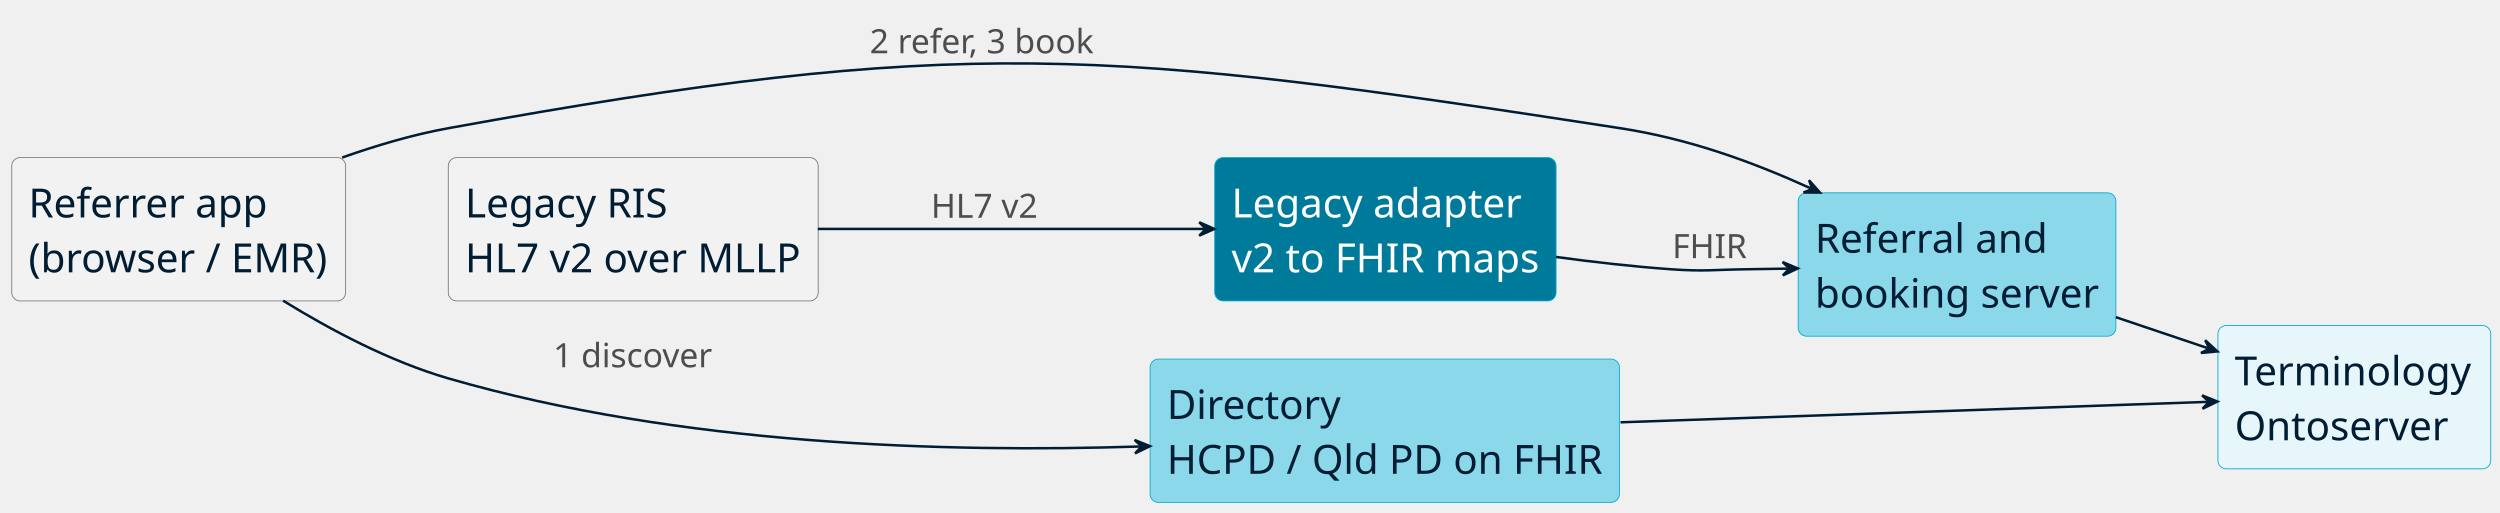
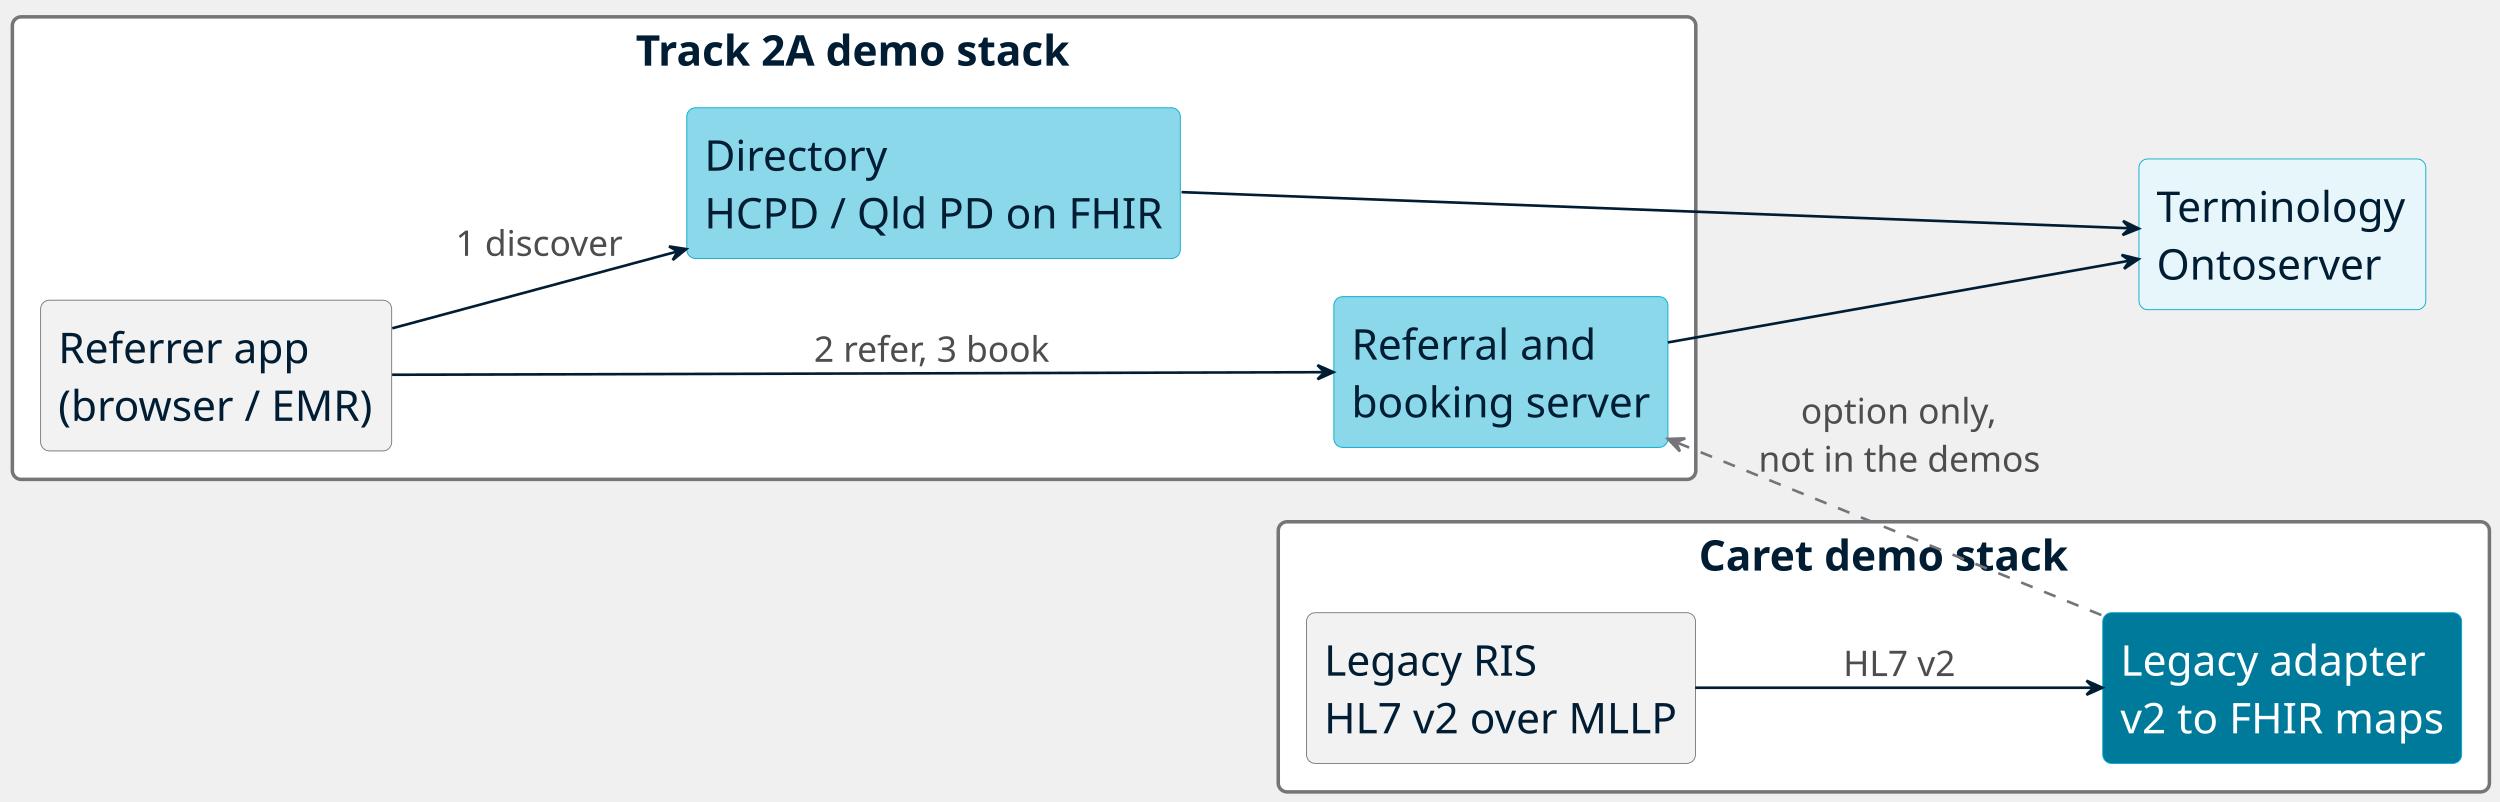
- <svg xmlns="http://www.w3.org/2000/svg" contentStyleType="text/css" data-diagram-type="DESCRIPTION" preserveAspectRatio="xMidYMid meet" version="1.1" viewBox="0 0 1489 305" zoomAndPan="magnify">
+ <svg xmlns="http://www.w3.org/2000/svg" contentStyleType="text/css" data-diagram-type="DESCRIPTION" preserveAspectRatio="xMidYMid meet" version="1.1" viewBox="0 0 1416 454" zoomAndPan="magnify">
  <defs />
  <g>
-     <g class="entity" data-qualified-name="REF" data-source-line="9" id="ent0002">
-       <rect fill="#F2F2F2" height="85.376" rx="5" ry="5" style="stroke:#757579;stroke-width:0.5;" width="198.847" x="7" y="93.86" />
-       <text fill="#001D34" font-family="Calibri" font-size="24" x="17" y="129.516">Referrer app</text>
-       <text fill="#001D34" font-family="Calibri" font-size="24" x="17" y="162.204">(browser / EMR)</text>
+     <g class="cluster" data-qualified-name="T2A" data-source-line="12" id="ent0002">
+       <rect fill="#FFFFFF" height="262" rx="5" ry="5" style="stroke:#757579;stroke-width:2;" width="953.5" x="7" y="9.532" />
+       <text fill="#001D34" font-family="Calibri" font-size="24" font-weight="bold" x="360.066" y="37.188">Track 2A demo stack</text>
    </g>
-     <g class="entity" data-qualified-name="RIS" data-source-line="10" id="ent0003">
-       <rect fill="#F2F2F2" height="85.376" rx="5" ry="5" style="stroke:#757579;stroke-width:0.5;" width="220.327" x="267" y="93.86" />
-       <text fill="#001D34" font-family="Calibri" font-size="24" x="277" y="129.516">Legacy RIS</text>
-       <text fill="#001D34" font-family="Calibri" font-size="24" x="277" y="162.204">HL7 v2 over MLLP</text>
+     <g class="cluster" data-qualified-name="CAR" data-source-line="17" id="ent0006">
+       <rect fill="#FFFFFF" height="153" rx="5" ry="5" style="stroke:#757579;stroke-width:2;" width="686" x="724" y="295.532" />
+       <text fill="#001D34" font-family="Calibri" font-size="24" font-weight="bold" x="962.192" y="323.188">Caret demo stack</text>
    </g>
-     <g class="entity" data-qualified-name="DIR" data-source-line="11" id="ent0004">
-       <rect fill="#8AD8EA" height="85.376" rx="5" ry="5" style="stroke:#00A9CE;stroke-width:0.5;" width="279.511" x="685" y="213.86" />
-       <text fill="#001D34" font-family="Calibri" font-size="24" x="695" y="249.516">Directory</text>
-       <text fill="#001D34" font-family="Calibri" font-size="24" x="695" y="282.204">HCPD / Qld PD on FHIR</text>
+     <g class="entity" data-qualified-name="T2A.REF" data-source-line="13" id="ent0003">
+       <rect fill="#F2F2F2" height="85.376" rx="5" ry="5" style="stroke:#757579;stroke-width:0.5;" width="198.847" x="23" y="170.032" />
+       <text fill="#001D34" font-family="Calibri" font-size="24" x="33" y="205.688">Referrer app</text>
+       <text fill="#001D34" font-family="Calibri" font-size="24" x="33" y="238.376">(browser / EMR)</text>
    </g>
-     <g class="entity" data-qualified-name="SRV" data-source-line="12" id="ent0005">
-       <rect fill="#8AD8EA" height="85.376" rx="5" ry="5" style="stroke:#00A9CE;stroke-width:0.5;" width="189.224" x="1071" y="114.86" />
-       <text fill="#001D34" font-family="Calibri" font-size="24" x="1081" y="150.516">Referral and</text>
-       <text fill="#001D34" font-family="Calibri" font-size="24" x="1081" y="183.204">booking server</text>
+     <g class="entity" data-qualified-name="T2A.DIR" data-source-line="14" id="ent0004">
+       <rect fill="#8AD8EA" height="85.376" rx="5" ry="5" style="stroke:#00A9CE;stroke-width:0.5;" width="279.511" x="389" y="61.032" />
+       <text fill="#001D34" font-family="Calibri" font-size="24" x="399" y="96.688">Directory</text>
+       <text fill="#001D34" font-family="Calibri" font-size="24" x="399" y="129.376">HCPD / Qld PD on FHIR</text>
    </g>
-     <g class="entity" data-qualified-name="ADP" data-source-line="13" id="ent0006">
-       <rect fill="#007A9A" height="85.376" rx="5" ry="5" style="stroke:#00A9CE;stroke-width:0.5;" width="203.287" x="723.5" y="93.86" />
-       <text fill="#FFFFFF" font-family="Calibri" font-size="24" x="733.5" y="129.516">Legacy adapter</text>
-       <text fill="#FFFFFF" font-family="Calibri" font-size="24" x="733.5" y="162.204">v2 to FHIR maps</text>
+     <g class="entity" data-qualified-name="T2A.SRV" data-source-line="15" id="ent0005">
+       <rect fill="#8AD8EA" height="85.376" rx="5" ry="5" style="stroke:#00A9CE;stroke-width:0.5;" width="189.224" x="755.5" y="168.032" />
+       <text fill="#001D34" font-family="Calibri" font-size="24" x="765.5" y="203.688">Referral and</text>
+       <text fill="#001D34" font-family="Calibri" font-size="24" x="765.5" y="236.376">booking server</text>
    </g>
-     <g class="entity" data-qualified-name="TX" data-source-line="14" id="ent0007">
-       <rect fill="#E6F6FA" height="85.376" rx="5" ry="5" style="stroke:#00A9CE;stroke-width:0.5;" width="162.488" x="1321" y="193.86" />
-       <text fill="#001D34" font-family="Calibri" font-size="24" x="1331" y="229.516">Terminology</text>
-       <text fill="#001D34" font-family="Calibri" font-size="24" x="1331" y="262.204">Ontoserver</text>
+     <g class="entity" data-qualified-name="CAR.RIS" data-source-line="18" id="ent0007">
+       <rect fill="#F2F2F2" height="85.376" rx="5" ry="5" style="stroke:#757579;stroke-width:0.5;" width="220.327" x="740" y="347.032" />
+       <text fill="#001D34" font-family="Calibri" font-size="24" x="750" y="382.688">Legacy RIS</text>
+       <text fill="#001D34" font-family="Calibri" font-size="24" x="750" y="415.376">HL7 v2 over MLLP</text>
    </g>
-     <g class="link" data-entity-1="ent0002" data-entity-2="ent0004" data-link-type="dependency" data-source-line="16" id="lnk8">
-       <path d="M168.61,179.07 C197.17,196.7 232.43,215.33 267,225.36 C405.13,265.42 564.433,269.634 678.913,265.934" fill="none" id="REF-to-DIR" style="stroke:#001D34;stroke-width:1.5;" />
-       <polygon fill="#001D34" points="684.91,265.74,675.785,262.033,679.913,265.901,676.044,270.029,684.91,265.74" style="stroke:#001D34;stroke-width:1.5;" />
-       <text fill="#4D4D50" font-family="Calibri" font-size="20" x="329.5" y="218.74">1 discover</text>
+     <g class="entity" data-qualified-name="CAR.ADP" data-source-line="19" id="ent0008">
+       <rect fill="#007A9A" height="85.376" rx="5" ry="5" style="stroke:#00A9CE;stroke-width:0.5;" width="203.287" x="1191" y="347.032" />
+       <text fill="#FFFFFF" font-family="Calibri" font-size="24" x="1201" y="382.688">Legacy adapter</text>
+       <text fill="#FFFFFF" font-family="Calibri" font-size="24" x="1201" y="415.376">v2 to FHIR maps</text>
    </g>
-     <g class="link" data-entity-1="ent0002" data-entity-2="ent0005" data-link-type="dependency" data-source-line="17" id="lnk9">
-       <path d="M203.77,93.84 C224.26,86.59 246.04,80.17 267,76.36 C572.22,20.85 658.4,29.1 965,76.36 C1005.82,82.65 1043.118,96.116 1078.518,112.216" fill="none" id="REF-to-SRV" style="stroke:#001D34;stroke-width:1.5;" />
-       <polygon fill="#001D34" points="1083.98,114.7,1077.444,107.333,1079.429,112.63,1074.131,114.615,1083.98,114.7" style="stroke:#001D34;stroke-width:1.5;" />
-       <text fill="#4D4D50" font-family="Calibri" font-size="20" x="518" y="31.74">2 refer, 3 book</text>
+     <g class="entity" data-qualified-name="TX" data-source-line="21" id="ent0009">
+       <rect fill="#E6F6FA" height="85.376" rx="5" ry="5" style="stroke:#00A9CE;stroke-width:0.5;" width="162.488" x="1211.5" y="90.032" />
+       <text fill="#001D34" font-family="Calibri" font-size="24" x="1221.5" y="125.688">Terminology</text>
+       <text fill="#001D34" font-family="Calibri" font-size="24" x="1221.5" y="158.376">Ontoserver</text>
    </g>
-     <g class="link" data-entity-1="ent0003" data-entity-2="ent0006" data-link-type="dependency" data-source-line="18" id="lnk10">
-       <path d="M487.1,136.36 C559.18,136.36 646.96,136.36 717.27,136.36" fill="none" id="RIS-to-ADP" style="stroke:#001D34;stroke-width:1.5;" />
-       <polygon fill="#001D34" points="723.27,136.36,714.27,132.36,718.27,136.36,714.27,140.36,723.27,136.36" style="stroke:#001D34;stroke-width:1.5;" />
-       <text fill="#4D4D50" font-family="Calibri" font-size="20" x="554.5" y="129.74">HL7 v2</text>
+     <g class="link" data-entity-1="ent0003" data-entity-2="ent0004" data-link-type="dependency" data-source-line="23" id="lnk10">
+       <path d="M222.19,185.942 C272.24,172.452 328.087,157.403 382.877,142.643" fill="none" id="REF-to-DIR" style="stroke:#001D34;stroke-width:1.5;" />
+       <polygon fill="#001D34" points="388.67,141.082,378.939,139.561,383.842,142.383,381.02,147.285,388.67,141.082" style="stroke:#001D34;stroke-width:1.5;" />
+       <text fill="#4D4D50" font-family="Calibri" font-size="20" x="258" y="144.912">1 discover</text>
    </g>
-     <g class="link" data-entity-1="ent0006" data-entity-2="ent0005" data-link-type="dependency" data-source-line="19" id="lnk11">
-       <path d="M926.73,153.04 C949.14,156.09 972.83,158.79 995,160.36 C1015.39,161.8 1020.56,160.61 1041,160.36 C1050.65,160.24 1054.721,160.183 1064.771,159.993" fill="none" id="ADP-to-SRV" style="stroke:#001D34;stroke-width:1.5;" />
-       <polygon fill="#001D34" points="1070.77,159.88,1061.696,156.051,1065.771,159.975,1061.847,164.049,1070.77,159.88" style="stroke:#001D34;stroke-width:1.5;" />
-       <text fill="#4D4D50" font-family="Calibri" font-size="20" x="996" y="153.74">FHIR</text>
+     <g class="link" data-entity-1="ent0003" data-entity-2="ent0005" data-link-type="dependency" data-source-line="24" id="lnk11">
+       <path d="M222.1,212.262 C362.35,211.872 611.66,211.189 749.22,210.809" fill="none" id="REF-to-SRV" style="stroke:#001D34;stroke-width:1.5;" />
+       <polygon fill="#001D34" points="755.22,210.792,746.209,206.817,750.22,210.806,746.231,214.817,755.22,210.792" style="stroke:#001D34;stroke-width:1.5;" />
+       <text fill="#4D4D50" font-family="Calibri" font-size="20" x="461" y="204.912">2 refer, 3 book</text>
    </g>
-     <g class="link" data-entity-1="ent0004" data-entity-2="ent0007" data-link-type="dependency" data-source-line="20" id="lnk12">
-       <path d="M965.19,251.52 C1076.54,247.65 1222.754,242.559 1314.684,239.359" fill="none" id="DIR-to-TX" style="stroke:#001D34;stroke-width:1.5;" />
-       <polygon fill="#001D34" points="1320.68,239.15,1311.546,235.465,1315.683,239.324,1311.825,243.461,1320.68,239.15" style="stroke:#001D34;stroke-width:1.5;" />
+     <g class="link" data-entity-1="ent0007" data-entity-2="ent0008" data-link-type="dependency" data-source-line="25" id="lnk12">
+       <path d="M960.17,389.532 C1030.75,389.532 1115.94,389.532 1184.78,389.532" fill="none" id="RIS-to-ADP" style="stroke:#001D34;stroke-width:1.5;" />
+       <polygon fill="#001D34" points="1190.78,389.532,1181.78,385.532,1185.78,389.532,1181.78,393.532,1190.78,389.532" style="stroke:#001D34;stroke-width:1.5;" />
+       <text fill="#4D4D50" font-family="Calibri" font-size="20" x="1044" y="382.912">HL7 v2</text>
    </g>
-     <g class="link" data-entity-1="ent0005" data-entity-2="ent0007" data-link-type="dependency" data-source-line="21" id="lnk13">
-       <path d="M1260.19,188.92 C1280.22,195.67 1295.524,200.824 1314.994,207.384" fill="none" id="SRV-to-TX" style="stroke:#001D34;stroke-width:1.5;" />
-       <polygon fill="#001D34" points="1320.68,209.3,1313.428,202.636,1315.942,207.703,1310.874,210.217,1320.68,209.3" style="stroke:#001D34;stroke-width:1.5;" />
+     <g class="link" data-entity-1="ent0004" data-entity-2="ent0009" data-link-type="dependency" data-source-line="26" id="lnk13">
+       <path d="M669.23,108.832 C828.13,114.882 1076.624,124.354 1205.364,129.254" fill="none" id="DIR-to-TX" style="stroke:#001D34;stroke-width:1.5;" />
+       <polygon fill="#001D34" points="1211.36,129.482,1202.519,125.143,1206.364,129.292,1202.214,133.137,1211.36,129.482" style="stroke:#001D34;stroke-width:1.5;" />
+     </g>
+     <g class="link" data-entity-1="ent0005" data-entity-2="ent0009" data-link-type="dependency" data-source-line="27" id="lnk14">
+       <path d="M944.69,193.942 C1023.88,179.922 1130.212,161.088 1205.332,147.788" fill="none" id="SRV-to-TX" style="stroke:#001D34;stroke-width:1.5;" />
+       <polygon fill="#001D34" points="1211.24,146.742,1201.68,144.372,1206.317,147.614,1203.075,152.25,1211.24,146.742" style="stroke:#001D34;stroke-width:1.5;" />
+     </g>
+     <g class="link" data-entity-1="ent0005" data-entity-2="ent0008" data-link-type="dependency" data-source-line="28" id="lnk16">
+       <path d="M950.249,250.861 C1022.499,280.221 1116.68,318.492 1190.67,348.562" fill="none" id="SRV-backto-ADP" style="stroke:#757579;stroke-width:1.5;stroke-dasharray:7,7;" />
+       <polygon fill="#757579" points="944.69,248.602,951.522,255.696,949.322,250.484,954.534,248.285,944.69,248.602" style="stroke:#757579;stroke-width:1.5;" />
+       <text fill="#4D4D50" font-family="Calibri" font-size="20" x="1020" y="239.912">option only,</text>
+       <text fill="#4D4D50" font-family="Calibri" font-size="20" x="996" y="267.152">not in the demos</text>
    </g>
  </g>
</svg>
